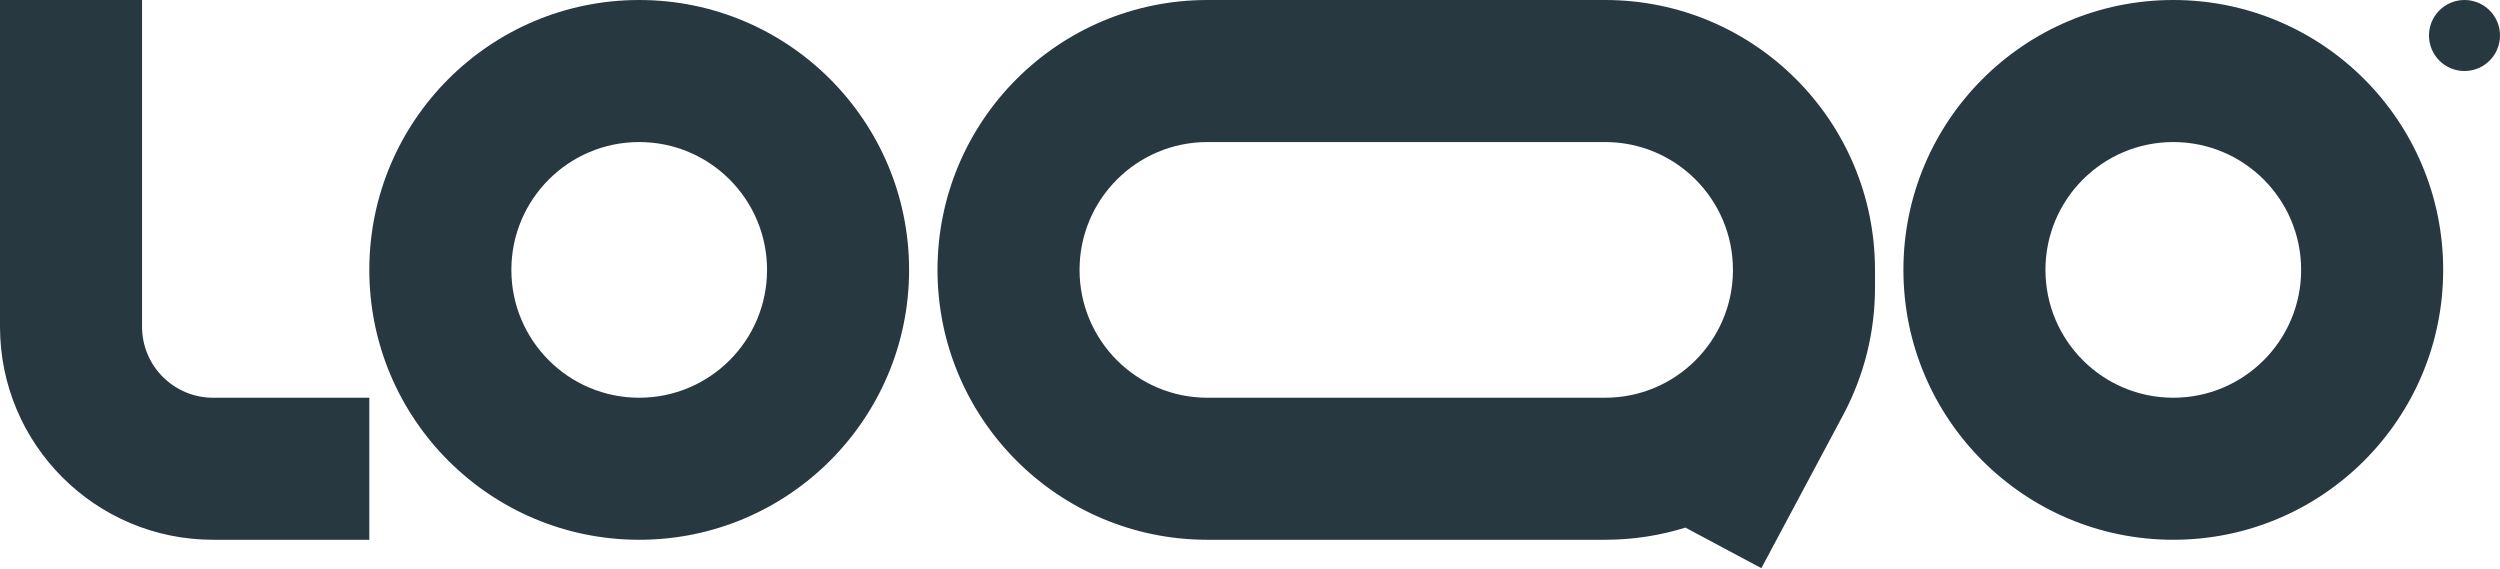
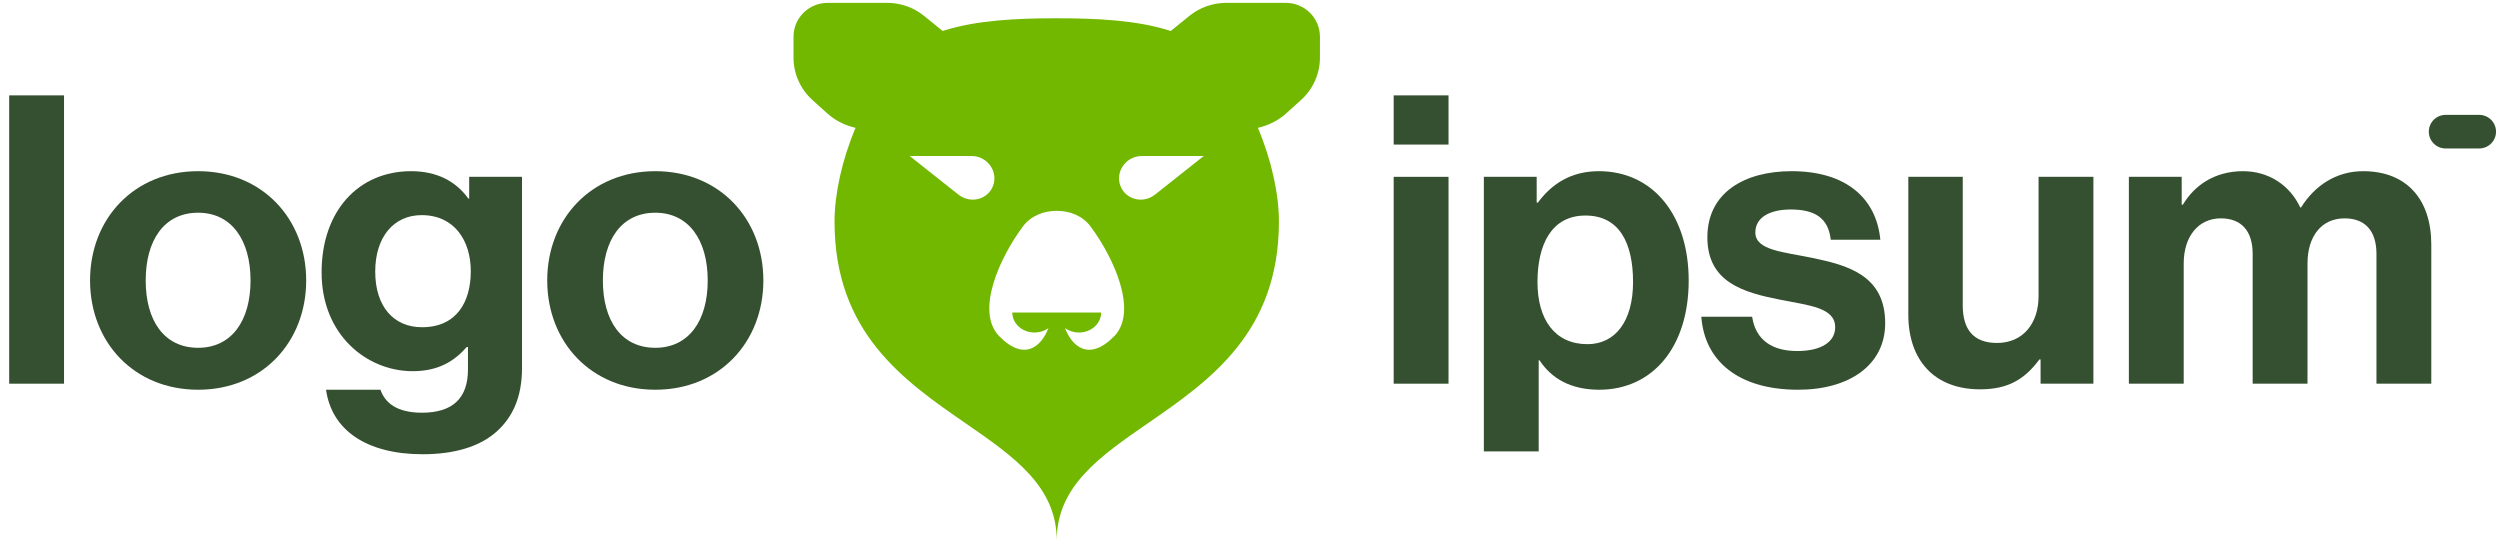
- <svg xmlns="http://www.w3.org/2000/svg" width="176" height="40" fill="none" viewBox="0 0 176 40">
-   <path fill="#283841" fill-rule="evenodd" d="M15 28a5 5 0 0 1-5-5V0H0v23c0 8.284 6.716 15 15 15h11V28H15ZM45 10a9 9 0 1 0 0 18 9 9 0 0 0 0-18Zm-19 9C26 8.507 34.507 0 45 0s19 8.507 19 19-8.507 19-19 19-19-8.507-19-19ZM153 10a9 9 0 0 0-9 9 9 9 0 0 0 9 9 9 9 0 0 0 9-9 9 9 0 0 0-9-9Zm-19 9c0-10.493 8.507-19 19-19s19 8.507 19 19-8.507 19-19 19-19-8.507-19-19ZM85 0C74.507 0 66 8.507 66 19s8.507 19 19 19h28c1.969 0 3.868-.3 5.654-.856L124 40l5.768-10.804A19.007 19.007 0 0 0 132 20.261V19c0-10.493-8.507-19-19-19H85Zm37 19a9 9 0 0 0-9-9H85a9 9 0 1 0 0 18h28a9 9 0 0 0 9-8.93V19Z" clip-rule="evenodd" />
-   <path fill="#283841" d="M176 2.5a2.5 2.5 0 1 1-5 0 2.5 2.5 0 0 1 5 0Z" />
+ <svg xmlns="http://www.w3.org/2000/svg" id="logo-75" width="186" height="41" viewBox="0 0 186 41" fill="none">
+   <path class="ccustom" fill-rule="evenodd" clip-rule="evenodd" d="M59.037 2.729C59.037 1.339 60.176 0.213 61.581 0.213H66.011C67.011 0.213 67.98 0.556 68.753 1.183L70.1 2.276L70.134 2.306C70.165 2.296 70.196 2.286 70.228 2.276C72.659 1.506 75.609 1.359 78.621 1.359C81.632 1.359 84.582 1.506 87.013 2.276C87.045 2.286 87.076 2.296 87.107 2.306L87.141 2.276L88.488 1.183C89.261 0.556 90.23 0.213 91.23 0.213H95.66C97.065 0.213 98.204 1.339 98.204 2.729V4.284C98.204 5.487 97.691 6.635 96.792 7.445L95.705 8.425C95.174 8.904 94.537 9.252 93.845 9.442L93.588 9.512C94.595 11.89 95.152 14.432 95.152 16.488C95.152 24.759 89.978 28.332 85.419 31.479C81.829 33.958 78.621 36.173 78.621 40.213C78.621 36.173 75.412 33.958 71.822 31.479C67.263 28.332 62.089 24.759 62.089 16.488C62.089 14.432 62.646 11.89 63.653 9.512L63.396 9.442C62.704 9.252 62.067 8.904 61.536 8.425L60.449 7.445C59.55 6.635 59.037 5.487 59.037 4.284V2.729ZM81.927 23.25C81.927 23.645 81.753 24.024 81.443 24.304C81.133 24.583 80.712 24.74 80.274 24.74C79.895 24.74 79.53 24.623 79.238 24.411C79.735 25.728 81.008 26.976 82.944 24.969C84.653 23.105 82.868 19.172 81.129 16.838C80.549 16.06 79.597 15.686 78.621 15.686C77.644 15.686 76.692 16.06 76.112 16.838C74.373 19.172 72.588 23.105 74.297 24.969C76.233 26.976 77.506 25.728 78.003 24.411C77.711 24.623 77.346 24.74 76.967 24.74C76.529 24.74 76.108 24.583 75.798 24.304C75.488 24.024 75.314 23.645 75.314 23.25H81.927ZM72.29 11.608H67.684L71.314 14.483C72.113 15.115 73.28 14.913 73.774 14.057C74.398 12.975 73.569 11.608 72.29 11.608ZM84.951 11.608H89.557L85.927 14.483C85.128 15.115 83.961 14.913 83.467 14.057C82.843 12.975 83.672 11.608 84.951 11.608Z" fill="#72B800" />
+   <path class="ccustom" d="M103.69 28.546H107.77V13.156H103.69V28.546ZM103.69 10.756H107.77V7.096H103.69V10.756Z" fill="#355030" />
+   <path class="ccustom" d="M110.399 33.586H114.479V26.806H114.539C115.409 28.126 116.819 28.996 118.979 28.996C122.939 28.996 125.639 25.846 125.639 20.866C125.639 16.066 123.029 12.736 118.949 12.736C116.849 12.736 115.409 13.726 114.419 15.076H114.329V13.156H110.399V33.586ZM118.109 25.606C115.679 25.606 114.389 23.776 114.389 20.986C114.389 18.226 115.409 16.036 117.959 16.036C120.479 16.036 121.499 18.076 121.499 20.986C121.499 23.896 120.179 25.606 118.109 25.606Z" fill="#355030" />
+   <path class="ccustom" d="M133.778 28.996C137.618 28.996 140.258 27.136 140.258 24.046C140.258 20.446 137.408 19.726 134.828 19.186C132.638 18.736 130.598 18.616 130.598 17.296C130.598 16.186 131.648 15.586 133.238 15.586C134.978 15.586 136.028 16.186 136.208 17.836H139.898C139.598 14.746 137.348 12.736 133.298 12.736C129.788 12.736 127.028 14.326 127.028 17.656C127.028 21.016 129.728 21.766 132.488 22.306C134.588 22.726 136.538 22.876 136.538 24.346C136.538 25.426 135.518 26.116 133.718 26.116C131.888 26.116 130.628 25.336 130.358 23.566H126.578C126.818 26.836 129.308 28.996 133.778 28.996Z" fill="#355030" />
+   <path class="ccustom" d="M155.749 28.546V13.156H151.669V22.036C151.669 24.076 150.499 25.516 148.579 25.516C146.839 25.516 146.029 24.526 146.029 22.726V13.156H141.979V23.416C141.979 26.776 143.899 28.966 147.319 28.966C149.479 28.966 150.679 28.156 151.729 26.746H151.819V28.546H155.749Z" fill="#355030" />
+   <path class="ccustom" d="M158.388 28.546H162.468V19.606C162.468 17.566 163.578 16.246 165.228 16.246C166.728 16.246 167.598 17.146 167.598 18.886V28.546H171.678V19.606C171.678 17.566 172.728 16.246 174.438 16.246C175.938 16.246 176.808 17.146 176.808 18.886V28.546H180.888V18.196C180.888 14.836 179.058 12.736 175.818 12.736C173.868 12.736 172.248 13.756 171.198 15.436H171.138C170.388 13.816 168.828 12.736 166.878 12.736C164.748 12.736 163.248 13.816 162.408 15.226H162.318V13.156H158.388V28.546Z" fill="#355030" />
+   <path class="ccustom" d="M0.684 28.546H4.764V7.096H0.684V28.546Z" fill="#355030" />
+   <path class="ccustom" d="M14.74 28.996C19.51 28.996 22.78 25.456 22.78 20.866C22.78 16.276 19.51 12.736 14.74 12.736C9.97 12.736 6.7 16.276 6.7 20.866C6.7 25.456 9.97 28.996 14.74 28.996ZM14.74 25.876C12.22 25.876 10.84 23.866 10.84 20.866C10.84 17.866 12.22 15.826 14.74 15.826C17.23 15.826 18.64 17.866 18.64 20.866C18.64 23.866 17.23 25.876 14.74 25.876Z" fill="#355030" />
+   <path class="ccustom" d="M31.457 33.796C33.737 33.796 35.717 33.256 37.007 32.056C38.147 31.006 38.837 29.536 38.837 27.376V13.156H34.907V14.776H34.847C33.917 13.486 32.507 12.736 30.587 12.736C26.687 12.736 23.927 15.676 23.927 20.266C23.927 24.916 27.287 27.616 30.707 27.616C32.657 27.616 33.827 26.836 34.727 25.816H34.817V27.496C34.817 29.596 33.707 30.706 31.397 30.706C29.507 30.706 28.637 29.956 28.307 28.996H24.257C24.677 31.996 27.257 33.796 31.457 33.796ZM31.397 24.346C29.297 24.346 27.917 22.816 27.917 20.206C27.917 17.626 29.297 16.006 31.367 16.006C33.827 16.006 35.027 17.926 35.027 20.176C35.027 22.456 33.977 24.346 31.397 24.346Z" fill="#355030" />
+   <path class="ccustom" d="M48.754 28.996C53.524 28.996 56.794 25.456 56.794 20.866C56.794 16.276 53.524 12.736 48.754 12.736C43.984 12.736 40.714 16.276 40.714 20.866C40.714 25.456 43.984 28.996 48.754 28.996ZM48.754 25.876C46.234 25.876 44.854 23.866 44.854 20.866C44.854 17.866 46.234 15.826 48.754 15.826C51.244 15.826 52.654 17.866 52.654 20.866C52.654 23.866 51.244 25.876 48.754 25.876Z" fill="#355030" />
+   <path class="ccustom" d="M180.704 9.796C180.704 9.106 181.263 8.546 181.954 8.546H184.454C185.144 8.546 185.704 9.106 185.704 9.796C185.704 10.487 185.144 11.046 184.454 11.046H181.954C181.263 11.046 180.704 10.487 180.704 9.796Z" fill="#355030" />
</svg>
